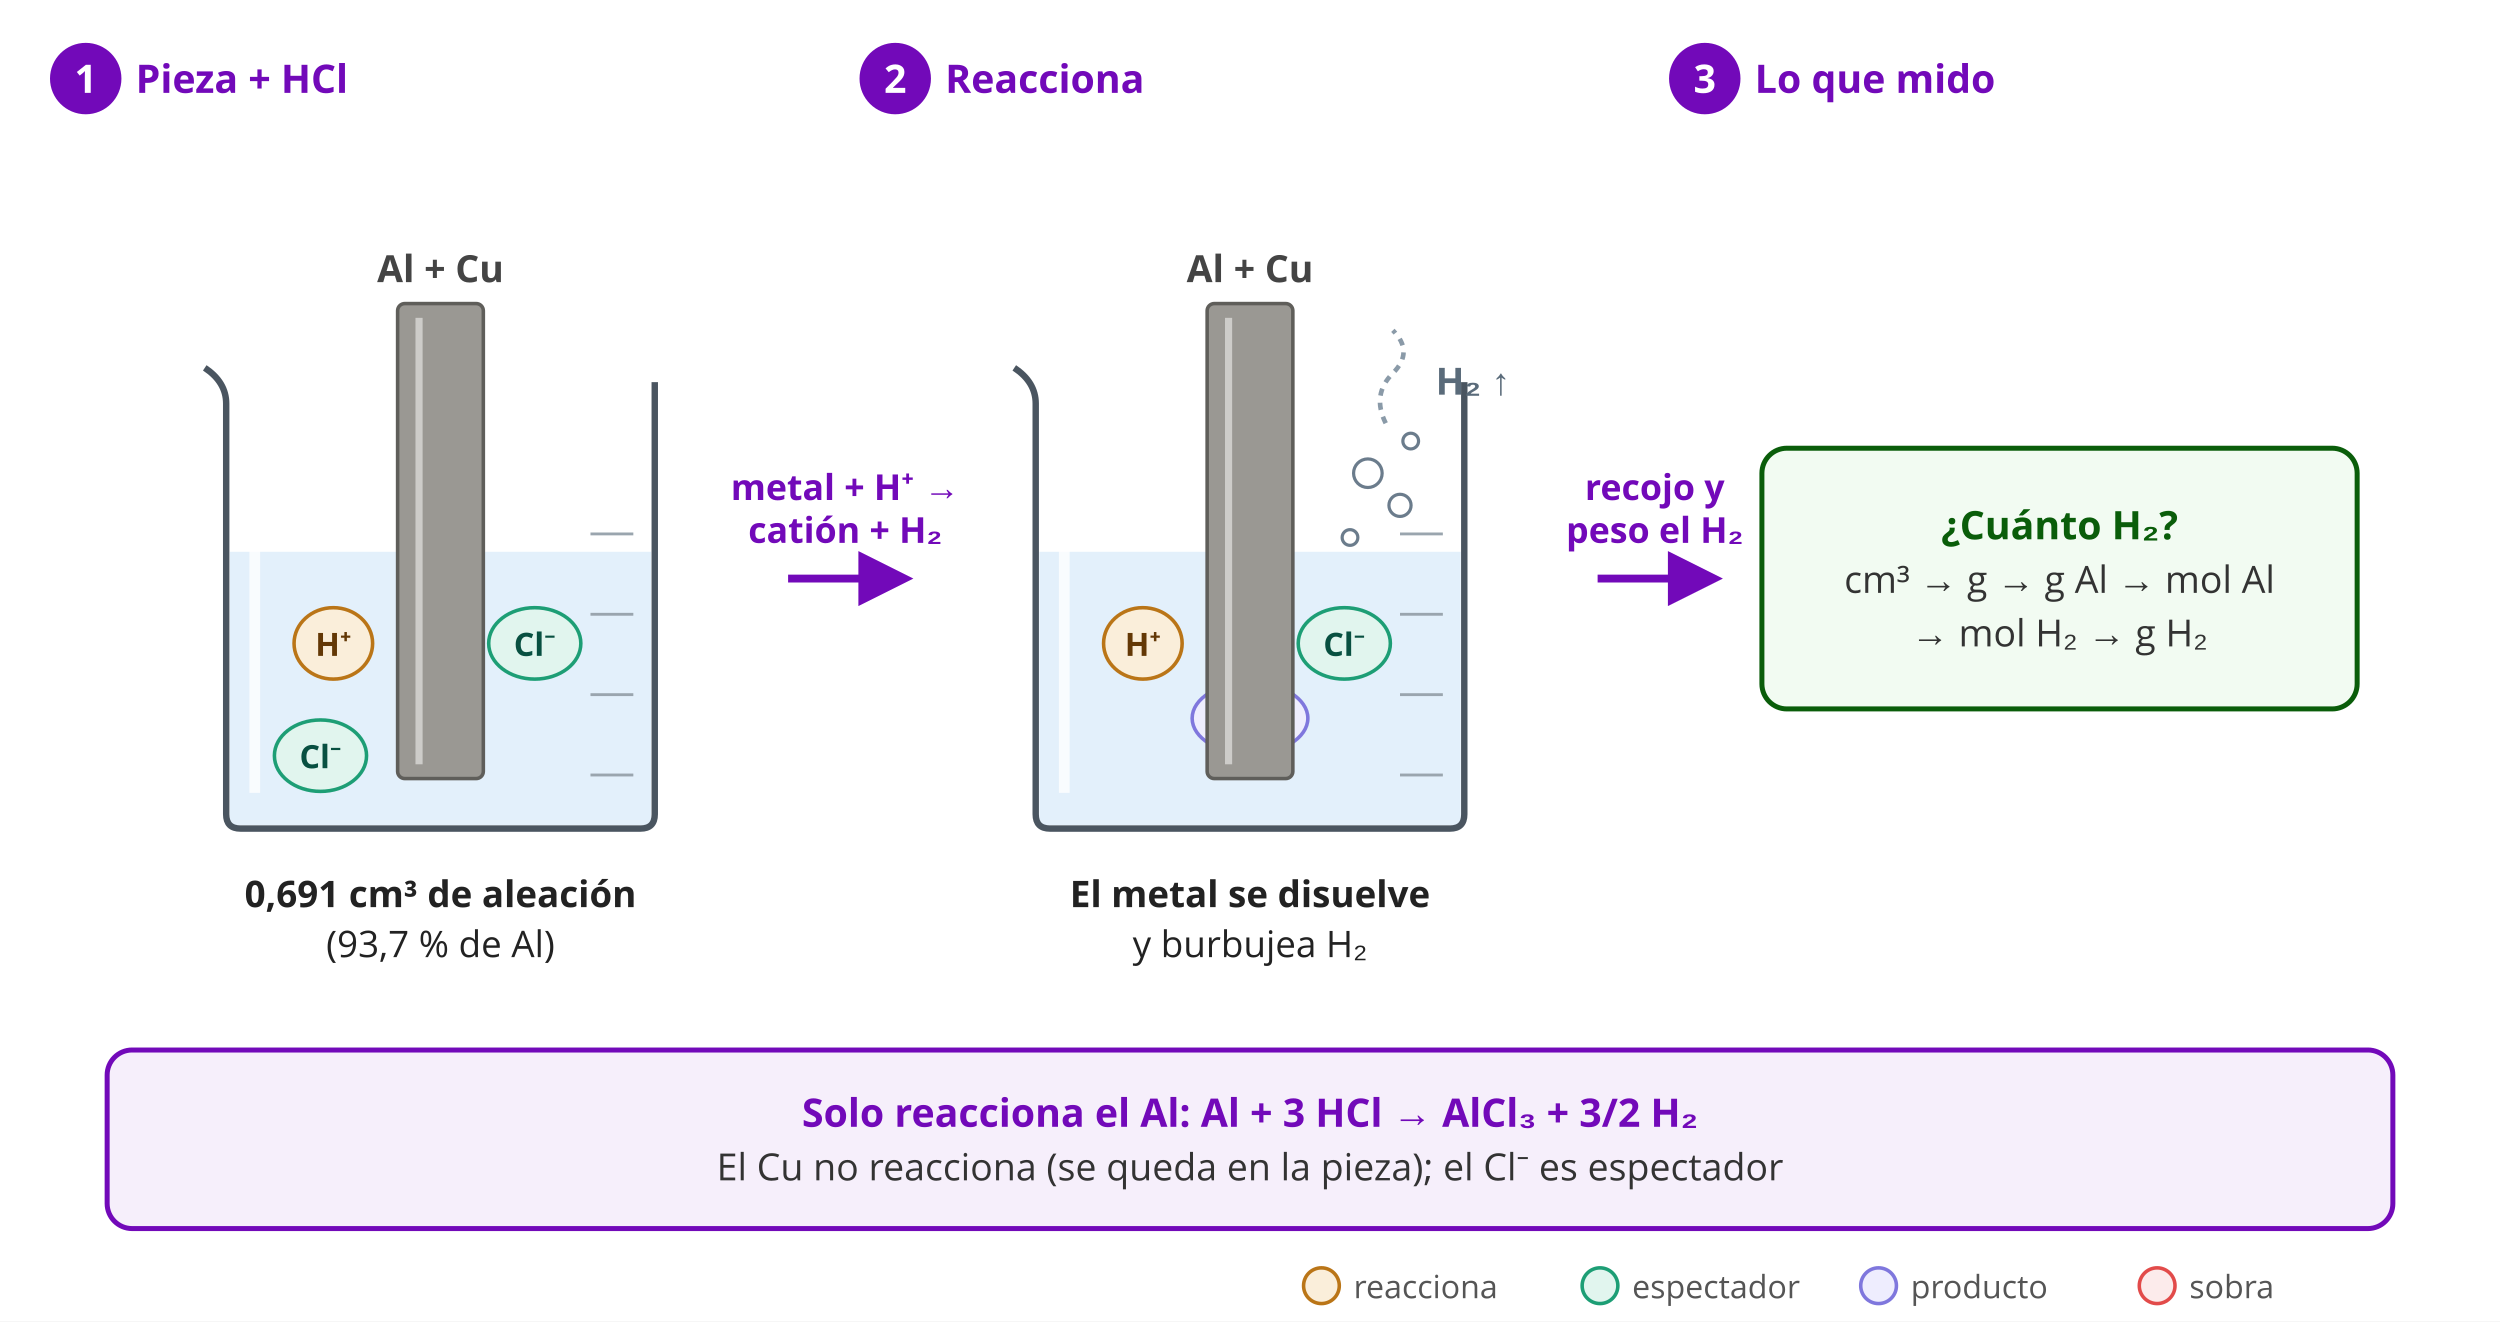
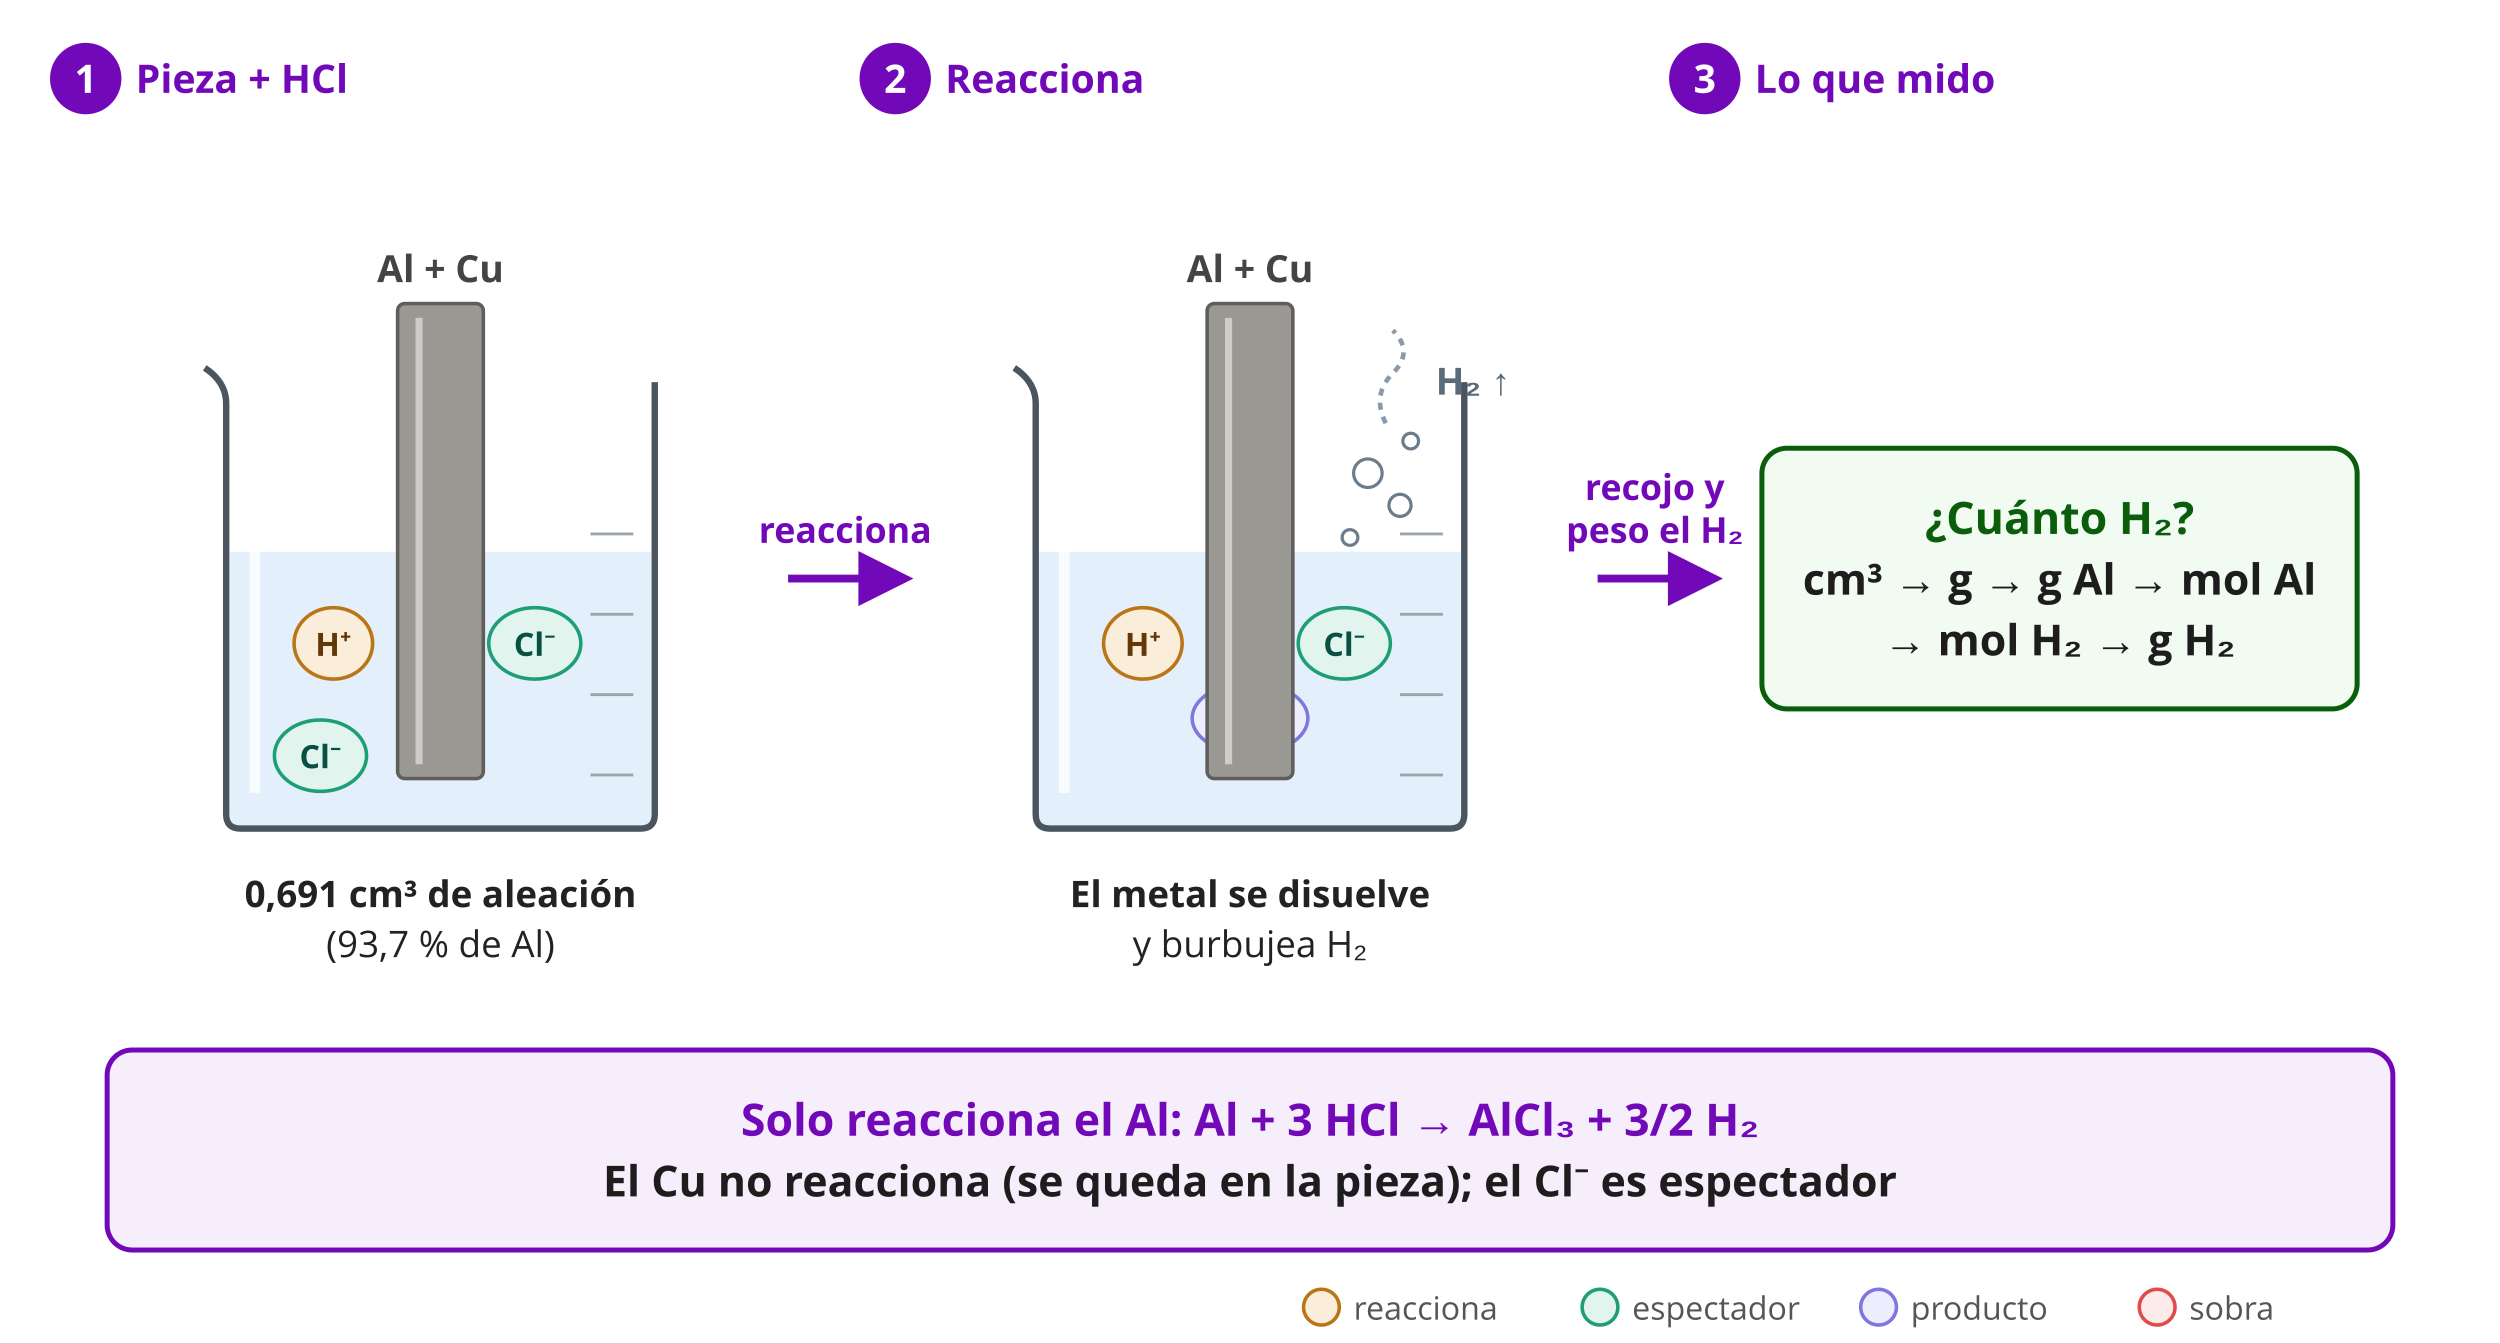
- <svg xmlns="http://www.w3.org/2000/svg" viewBox="0 0 700 370" width="700" height="370">
+ <svg xmlns="http://www.w3.org/2000/svg" viewBox="0 0 700 376" width="700" height="376">
  <defs>
    <marker id="pta" viewBox="0 0 10 10" refX="8" refY="5" markerWidth="7" markerHeight="7" orient="auto-start-reverse">
      <path d="M0 0 L10 5 L0 10 z" fill="#7209b9" />
    </marker>
  </defs>
-   <rect width="700" height="370" fill="white" />
+   <rect width="700" height="376" fill="white" />
  <circle cx="24.0" cy="22" r="10" fill="#7209b9" />
  <text x="24.0" y="26" text-anchor="middle" font-size="11" font-weight="bold" fill="white" font-family="Open Sans, Arial, sans-serif">1</text>
  <text x="40.0" y="26" text-anchor="start" font-size="11.5" font-weight="bold" fill="#7209b9" font-family="Open Sans, Arial, sans-serif" />
  <text x="38.0" y="26" text-anchor="start" font-size="11" font-weight="bold" fill="#7209b9" font-family="Open Sans, Arial, sans-serif">Pieza + HCl</text>
  <rect x="64.333" y="154.5" width="118" height="76.5" fill="#e3f0fb" />
  <path d="M57.333 103 Q63.333 107 63.333 113 V228 Q63.333 232 67.333 232 H179.333 Q183.333 232 183.333 228 V107" fill="none" stroke="#4a5560" stroke-width="1.8" />
  <line x1="165.333" y1="217.0" x2="177.333" y2="217.0" stroke="#9aa5ae" stroke-width=".8" />
  <line x1="165.333" y1="194.5" x2="177.333" y2="194.5" stroke="#9aa5ae" stroke-width=".8" />
  <line x1="165.333" y1="172.0" x2="177.333" y2="172.0" stroke="#9aa5ae" stroke-width=".8" />
  <line x1="165.333" y1="149.5" x2="177.333" y2="149.5" stroke="#9aa5ae" stroke-width=".8" />
  <line x1="71.333" y1="121" x2="71.333" y2="222" stroke="white" stroke-width="3" opacity=".8" />
  <ellipse cx="93.333" cy="180.15" rx="11" ry="10" fill="#FAEEDA" stroke="#BA7517" stroke-width="1" />
  <text x="93.333" y="183.65" text-anchor="middle" font-size="9" font-weight="bold" fill="#633806" font-family="Open Sans, Arial, sans-serif">H⁺</text>
  <ellipse cx="149.733" cy="180.15" rx="12.9" ry="10" fill="#E1F5EE" stroke="#1D9E75" stroke-width="1" />
  <text x="149.733" y="183.65" text-anchor="middle" font-size="9" font-weight="bold" fill="#085041" font-family="Open Sans, Arial, sans-serif">Cl⁻</text>
  <ellipse cx="123.333" cy="201.11" rx="11" ry="10" fill="#FAEEDA" stroke="#BA7517" stroke-width="1" />
  <text x="123.333" y="204.61" text-anchor="middle" font-size="9" font-weight="bold" fill="#633806" font-family="Open Sans, Arial, sans-serif">H⁺</text>
  <ellipse cx="89.733" cy="211.59" rx="12.9" ry="10" fill="#E1F5EE" stroke="#1D9E75" stroke-width="1" />
  <text x="89.733" y="215.09" text-anchor="middle" font-size="9" font-weight="bold" fill="#085041" font-family="Open Sans, Arial, sans-serif">Cl⁻</text>
  <rect x="111.333" y="85" width="24" height="133" rx="2" fill="#9a9893" stroke="#5F5E5A" />
  <line x1="117.333" y1="89" x2="117.333" y2="214" stroke="white" stroke-width="2" opacity=".5" />
  <text x="123.333" y="79" text-anchor="middle" font-size="10.5" font-weight="bold" fill="#444" font-family="Open Sans, Arial, sans-serif">Al + Cu</text>
  <text x="123.333" y="254" text-anchor="middle" font-size="10.3" font-weight="bold" fill="#222" font-family="Open Sans, Arial, sans-serif">0,691 cm³ de aleación</text>
  <text x="123.333" y="268" text-anchor="middle" font-size="10.3" font-weight="normal" fill="#222" font-family="Open Sans, Arial, sans-serif">(93,7 % de Al)</text>
  <path d="M220.667 162 L252.667 162" fill="none" stroke="#7209b9" stroke-width="2.2" marker-end="url(#pta)" />
-   <text x="236.667" y="140.0" text-anchor="middle" font-size="10" font-weight="bold" fill="#7209b9" font-family="Open Sans, Arial, sans-serif">metal + H⁺ →</text>
-   <text x="236.667" y="152.0" text-anchor="middle" font-size="10" font-weight="bold" fill="#7209b9" font-family="Open Sans, Arial, sans-serif">catión + H₂</text>
+   <text x="236.667" y="152.0" text-anchor="middle" font-size="10" font-weight="bold" fill="#7209b9" font-family="Open Sans, Arial, sans-serif">reacciona</text>
  <circle cx="250.667" cy="22" r="10" fill="#7209b9" />
  <text x="250.667" y="26" text-anchor="middle" font-size="11" font-weight="bold" fill="white" font-family="Open Sans, Arial, sans-serif">2</text>
  <text x="266.667" y="26" text-anchor="start" font-size="11.5" font-weight="bold" fill="#7209b9" font-family="Open Sans, Arial, sans-serif" />
  <text x="264.667" y="26" text-anchor="start" font-size="11" font-weight="bold" fill="#7209b9" font-family="Open Sans, Arial, sans-serif">Reacciona</text>
  <rect x="291.0" y="154.5" width="118" height="76.5" fill="#e3f0fb" />
  <path d="M284.0 103 Q290.0 107 290.0 113 V228 Q290.0 232 294.0 232 H406.0 Q410.0 232 410.0 228 V107" fill="none" stroke="#4a5560" stroke-width="1.8" />
  <line x1="392.0" y1="217.0" x2="404.0" y2="217.0" stroke="#9aa5ae" stroke-width=".8" />
  <line x1="392.0" y1="194.5" x2="404.0" y2="194.5" stroke="#9aa5ae" stroke-width=".8" />
  <line x1="392.0" y1="172.0" x2="404.0" y2="172.0" stroke="#9aa5ae" stroke-width=".8" />
  <line x1="392.0" y1="149.5" x2="404.0" y2="149.5" stroke="#9aa5ae" stroke-width=".8" />
  <line x1="298.0" y1="121" x2="298.0" y2="222" stroke="white" stroke-width="3" opacity=".8" />
  <ellipse cx="320.0" cy="180.15" rx="11" ry="10" fill="#FAEEDA" stroke="#BA7517" stroke-width="1" />
  <text x="320.0" y="183.65" text-anchor="middle" font-size="9" font-weight="bold" fill="#633806" font-family="Open Sans, Arial, sans-serif">H⁺</text>
  <ellipse cx="376.4" cy="180.15" rx="12.9" ry="10" fill="#E1F5EE" stroke="#1D9E75" stroke-width="1" />
  <text x="376.4" y="183.65" text-anchor="middle" font-size="9" font-weight="bold" fill="#085041" font-family="Open Sans, Arial, sans-serif">Cl⁻</text>
  <ellipse cx="350.0" cy="201.11" rx="16.2" ry="10" fill="#EEEDFE" stroke="#7F77DD" stroke-width="1" />
  <text x="350.0" y="204.61" text-anchor="middle" font-size="9" font-weight="bold" fill="#3C3489" font-family="Open Sans, Arial, sans-serif">Al³⁺</text>
  <rect x="338.0" y="85" width="24" height="133" rx="2" fill="#9a9893" stroke="#5F5E5A" />
  <line x1="344.0" y1="89" x2="344.0" y2="214" stroke="white" stroke-width="2" opacity=".5" />
  <text x="350.0" y="79" text-anchor="middle" font-size="10.5" font-weight="bold" fill="#444" font-family="Open Sans, Arial, sans-serif">Al + Cu</text>
  <circle cx="378.0" cy="150.5" r="2.2" fill="white" stroke="#6b7c8c" stroke-width=".9" />
  <circle cx="392.0" cy="141.5" r="3.1" fill="white" stroke="#6b7c8c" stroke-width=".9" />
  <circle cx="383.0" cy="132.5" r="4.0" fill="white" stroke="#6b7c8c" stroke-width=".9" />
  <circle cx="395.0" cy="123.5" r="2.2" fill="white" stroke="#6b7c8c" stroke-width=".9" />
  <text x="402.0" y="110.5" text-anchor="start" font-size="10.5" font-weight="bold" fill="#5a6b7a" font-family="Open Sans, Arial, sans-serif">H₂ ↑</text>
  <path d="M388.0 118.5 q-4 -8 2 -14 q6 -6 0 -12" fill="none" stroke="#8a9aa8" stroke-width="1.3" stroke-dasharray="2 2" />
  <text x="350.0" y="254" text-anchor="middle" font-size="10.3" font-weight="bold" fill="#222" font-family="Open Sans, Arial, sans-serif">El metal se disuelve</text>
  <text x="350.0" y="268" text-anchor="middle" font-size="10.3" font-weight="normal" fill="#222" font-family="Open Sans, Arial, sans-serif">y burbujea H₂</text>
  <path d="M447.333 162 L479.333 162" fill="none" stroke="#7209b9" stroke-width="2.2" marker-end="url(#pta)" />
  <text x="463.333" y="140.0" text-anchor="middle" font-size="10" font-weight="bold" fill="#7209b9" font-family="Open Sans, Arial, sans-serif">recojo y</text>
  <text x="463.333" y="152.0" text-anchor="middle" font-size="10" font-weight="bold" fill="#7209b9" font-family="Open Sans, Arial, sans-serif">peso el H₂</text>
  <circle cx="477.333" cy="22" r="10" fill="#7209b9" />
  <text x="477.333" y="26" text-anchor="middle" font-size="11" font-weight="bold" fill="white" font-family="Open Sans, Arial, sans-serif">3</text>
  <text x="493.333" y="26" text-anchor="start" font-size="11.5" font-weight="bold" fill="#7209b9" font-family="Open Sans, Arial, sans-serif" />
  <text x="491.333" y="26" text-anchor="start" font-size="11" font-weight="bold" fill="#7209b9" font-family="Open Sans, Arial, sans-serif">Lo que mido</text>
  <rect x="493.333" y="125.5" width="166.667" height="73" rx="7" fill="#f2fbf2" stroke="#0a5d0a" stroke-width="1.4" />
-   <text x="576.667" y="151.0" text-anchor="middle" font-size="11" font-weight="bold" fill="#0a5d0a" font-family="Open Sans, Arial, sans-serif">¿Cuánto H₂?</text>
-   <text x="576.667" y="166.0" text-anchor="middle" font-size="10.5" font-weight="normal" fill="#333" font-family="Open Sans, Arial, sans-serif">cm³ → g → g Al → mol Al</text>
-   <text x="576.667" y="181.0" text-anchor="middle" font-size="10.5" font-weight="normal" fill="#333" font-family="Open Sans, Arial, sans-serif">→ mol H₂ → g H₂</text>
-   <rect x="30" y="294" width="640" height="50" rx="7" fill="#f6effb" stroke="#7209b9" stroke-width="1.4" />
-   <text x="350.0" y="315.5" text-anchor="middle" font-size="11" font-weight="bold" fill="#7209b9" font-family="Open Sans, Arial, sans-serif">Solo reacciona el Al: Al + 3 HCl → AlCl₃ + 3/2 H₂</text>
-   <text x="350.0" y="330.5" text-anchor="middle" font-size="10.5" font-weight="normal" fill="#333" font-family="Open Sans, Arial, sans-serif">El Cu no reacciona (se queda en la pieza); el Cl⁻ es espectador</text>
-   <circle cx="370" cy="360" r="5" fill="#FAEEDA" stroke="#BA7517" />
-   <text x="379" y="363.5" text-anchor="start" font-size="9" font-weight="normal" fill="#555" font-family="Open Sans, Arial, sans-serif">reacciona</text>
-   <circle cx="448" cy="360" r="5" fill="#E1F5EE" stroke="#1D9E75" />
-   <text x="457" y="363.5" text-anchor="start" font-size="9" font-weight="normal" fill="#555" font-family="Open Sans, Arial, sans-serif">espectador</text>
-   <circle cx="526" cy="360" r="5" fill="#EEEDFE" stroke="#7F77DD" />
-   <text x="535" y="363.5" text-anchor="start" font-size="9" font-weight="normal" fill="#555" font-family="Open Sans, Arial, sans-serif">producto</text>
-   <circle cx="604" cy="360" r="5" fill="#FCEBEB" stroke="#E24B4A" />
-   <text x="613" y="363.5" text-anchor="start" font-size="9" font-weight="normal" fill="#555" font-family="Open Sans, Arial, sans-serif">sobra</text>
+   <text x="576.667" y="149.5" text-anchor="middle" font-size="12.5" font-weight="bold" fill="#0a5d0a" font-family="Open Sans, Arial, sans-serif">¿Cuánto H₂?</text>
+   <text x="576.667" y="166.5" text-anchor="middle" font-size="12" font-weight="bold" fill="#1d1d1d" font-family="Open Sans, Arial, sans-serif">cm³ → g → g Al → mol Al</text>
+   <text x="576.667" y="183.5" text-anchor="middle" font-size="12" font-weight="bold" fill="#1d1d1d" font-family="Open Sans, Arial, sans-serif">→ mol H₂ → g H₂</text>
+   <rect x="30" y="294" width="640" height="56" rx="7" fill="#f6effb" stroke="#7209b9" stroke-width="1.4" />
+   <text x="350.0" y="318.0" text-anchor="middle" font-size="12.5" font-weight="bold" fill="#7209b9" font-family="Open Sans, Arial, sans-serif">Solo reacciona el Al: Al + 3 HCl → AlCl₃ + 3/2 H₂</text>
+   <text x="350.0" y="335.0" text-anchor="middle" font-size="12" font-weight="bold" fill="#1d1d1d" font-family="Open Sans, Arial, sans-serif">El Cu no reacciona (se queda en la pieza); el Cl⁻ es espectador</text>
+   <circle cx="370" cy="366" r="5" fill="#FAEEDA" stroke="#BA7517" />
+   <text x="379" y="369.5" text-anchor="start" font-size="9" font-weight="normal" fill="#555" font-family="Open Sans, Arial, sans-serif">reacciona</text>
+   <circle cx="448" cy="366" r="5" fill="#E1F5EE" stroke="#1D9E75" />
+   <text x="457" y="369.5" text-anchor="start" font-size="9" font-weight="normal" fill="#555" font-family="Open Sans, Arial, sans-serif">espectador</text>
+   <circle cx="526" cy="366" r="5" fill="#EEEDFE" stroke="#7F77DD" />
+   <text x="535" y="369.5" text-anchor="start" font-size="9" font-weight="normal" fill="#555" font-family="Open Sans, Arial, sans-serif">producto</text>
+   <circle cx="604" cy="366" r="5" fill="#FCEBEB" stroke="#E24B4A" />
+   <text x="613" y="369.5" text-anchor="start" font-size="9" font-weight="normal" fill="#555" font-family="Open Sans, Arial, sans-serif">sobra</text>
</svg>
